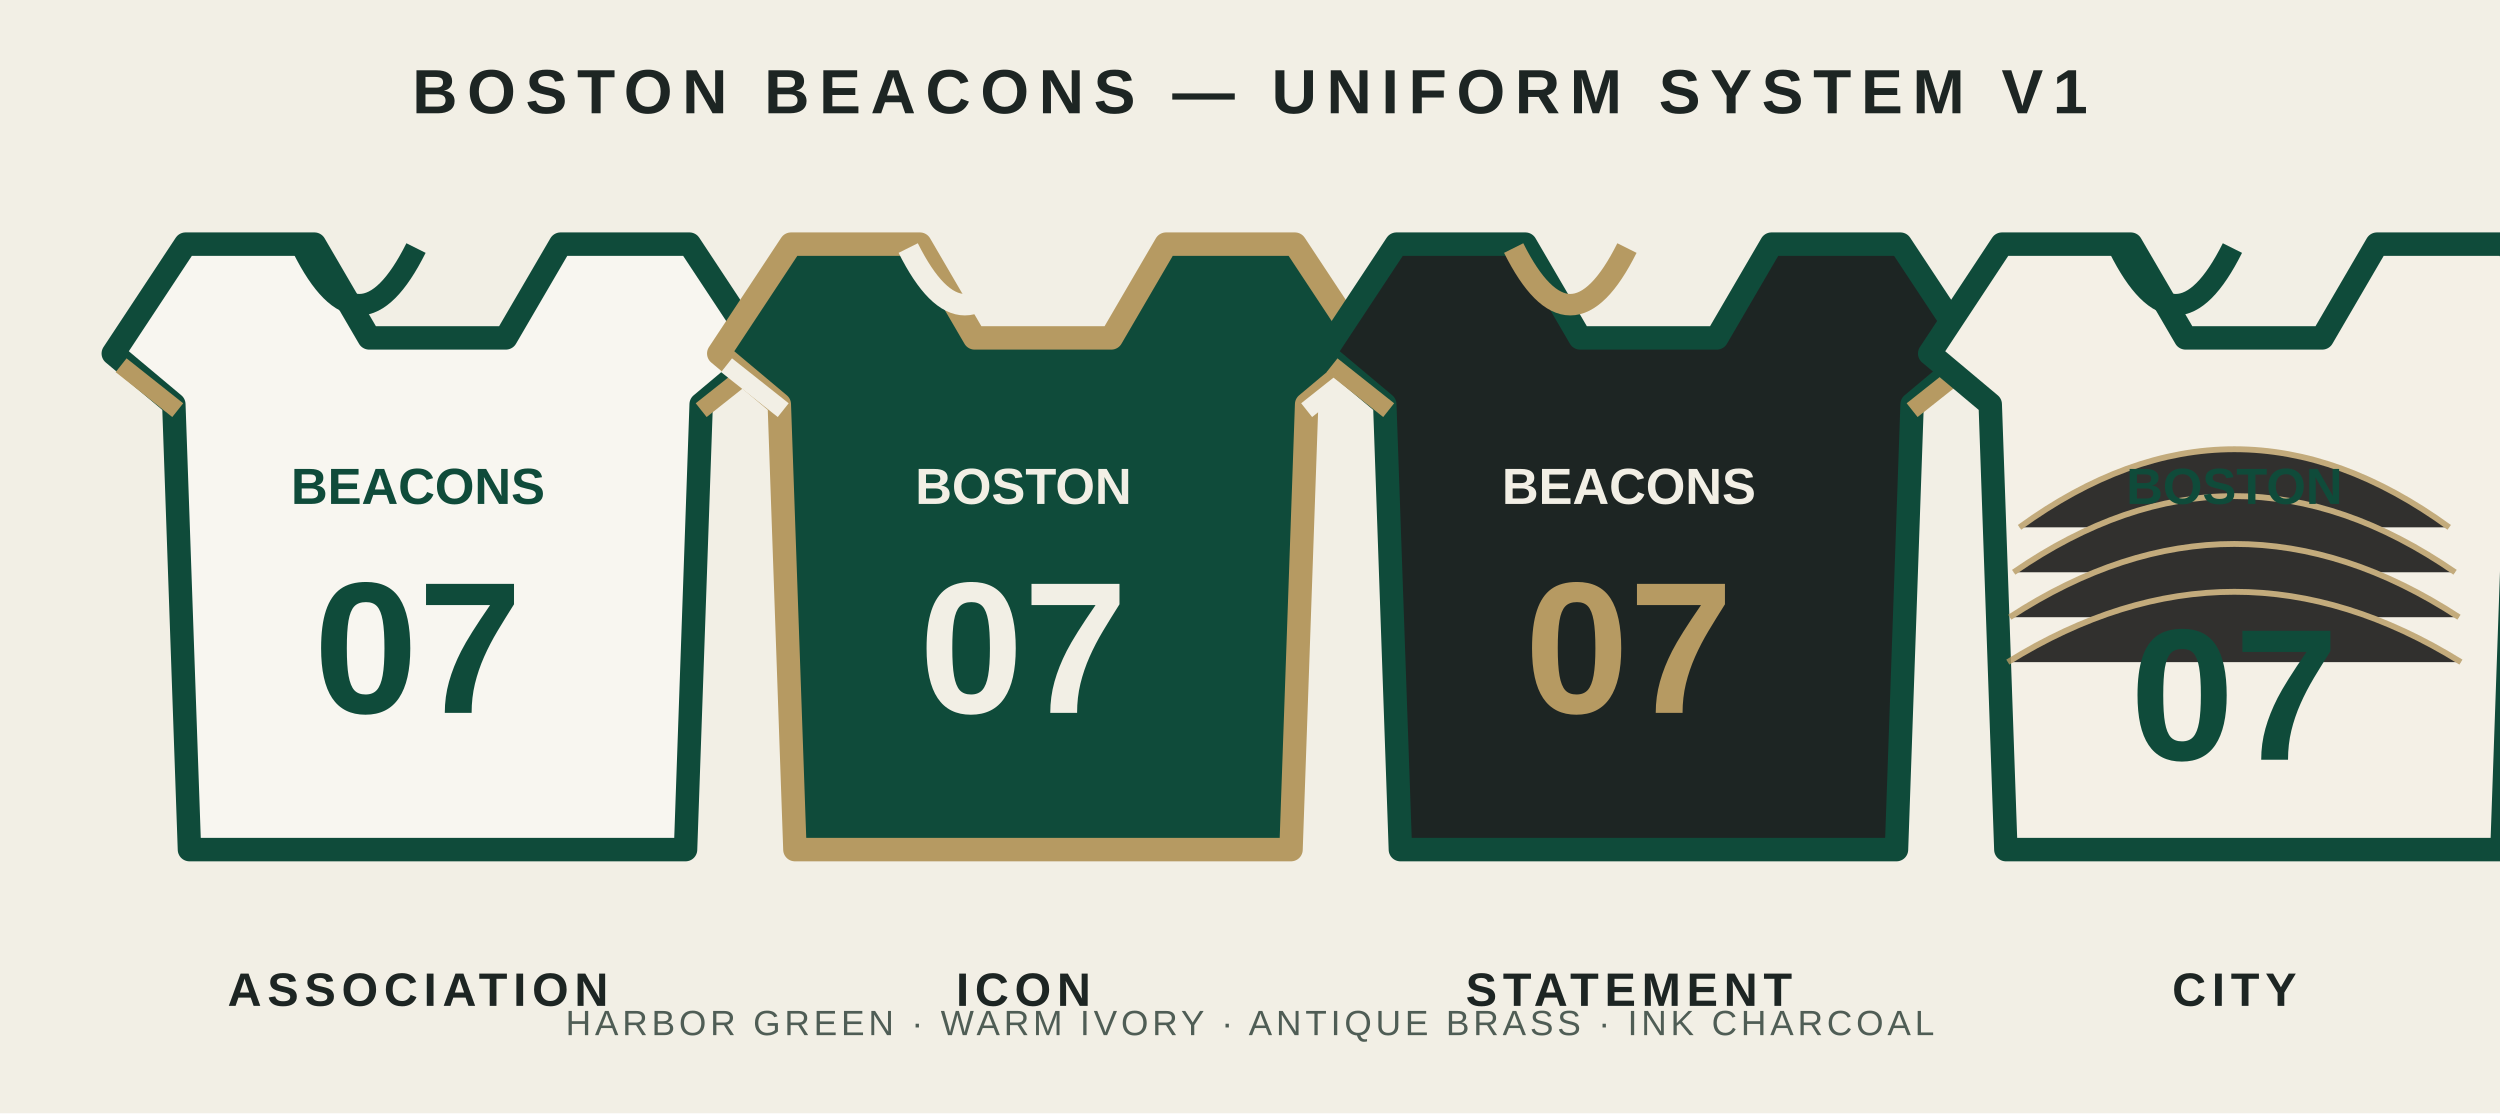
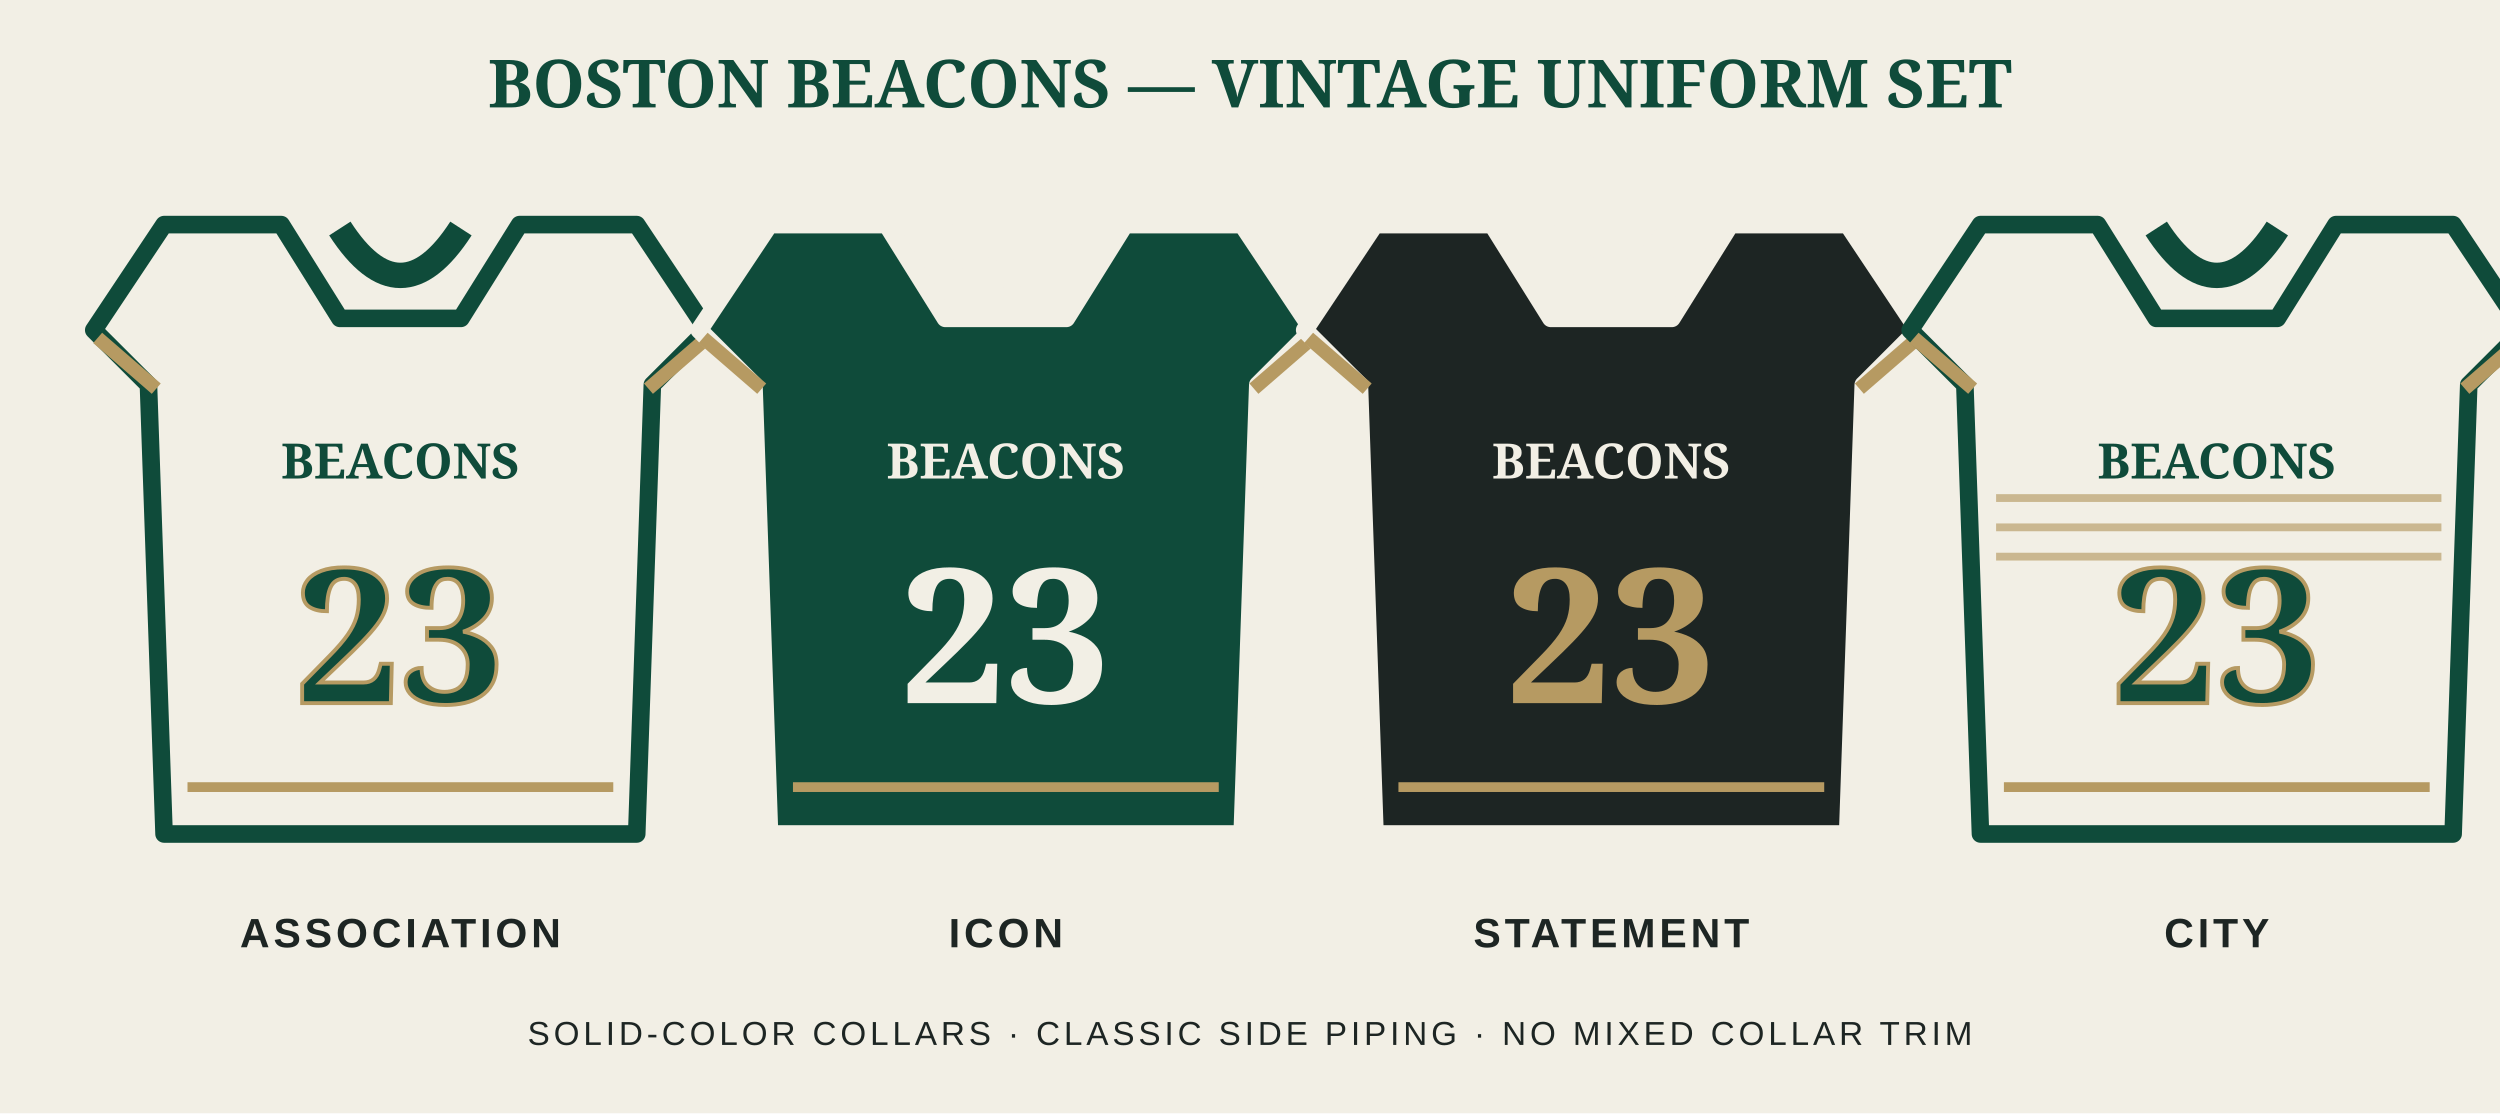
- <svg xmlns="http://www.w3.org/2000/svg" viewBox="0 0 1280 570" role="img" aria-labelledby="title desc">
+ <svg xmlns="http://www.w3.org/2000/svg" viewBox="0 0 1280 570" role="img" aria-labelledby="t d">
  <rect width="1280" height="570" fill="#F2EFE5" />
-   <text x="640" y="58" text-anchor="middle" font-family="Arial,sans-serif" font-size="32" font-weight="800" letter-spacing="5" fill="#1D2523">BOSTON BEACONS — UNIFORM SYSTEM V1</text>
-   <g transform="translate(40 105)">
-     <g transform="translate(0)">
-       <path d="M55 20h66l28 48h70l28-48h66l37 56-31 26-8 228H57l-8-228-31-26Z" fill="#F8F6F0" stroke="#0F4B3A" stroke-width="12" stroke-linejoin="round" />
-       <path d="M115 22q29 58 58 0" fill="none" stroke="#0F4B3A" stroke-width="11" />
-       <path d="M22 82 51 105M348 82l-29 23" stroke="#B69A62" stroke-width="9" />
-       <text x="174" y="153" text-anchor="middle" font-family="Arial,sans-serif" font-size="26" font-weight="900" fill="#0F4B3A">BEACONS</text>
-       <text x="174" y="260" text-anchor="middle" font-family="Arial,sans-serif" font-size="96" font-weight="900" fill="#0F4B3A">07</text>
-       <text x="174" y="410" text-anchor="middle" font-family="Arial,sans-serif" font-size="24" font-weight="800" letter-spacing="3" fill="#1D2523">ASSOCIATION</text>
-     </g>
-     <g transform="translate(310)">
-       <path d="M55 20h66l28 48h70l28-48h66l37 56-31 26-8 228H57l-8-228-31-26Z" fill="#0F4B3A" stroke="#B69A62" stroke-width="12" stroke-linejoin="round" />
-       <path d="M115 22q29 58 58 0" fill="none" stroke="#F2EFE5" stroke-width="11" />
-       <path d="M22 82 51 105M348 82l-29 23" stroke="#F2EFE5" stroke-width="9" />
-       <text x="174" y="153" text-anchor="middle" font-family="Arial,sans-serif" font-size="26" font-weight="900" fill="#F2EFE5">BOSTON</text>
-       <text x="174" y="260" text-anchor="middle" font-family="Arial,sans-serif" font-size="96" font-weight="900" fill="#F2EFE5">07</text>
-       <text x="174" y="410" text-anchor="middle" font-family="Arial,sans-serif" font-size="24" font-weight="800" letter-spacing="3" fill="#1D2523">ICON</text>
-     </g>
-     <g transform="translate(620)">
-       <path d="M55 20h66l28 48h70l28-48h66l37 56-31 26-8 228H57l-8-228-31-26Z" fill="#1D2523" stroke="#0F4B3A" stroke-width="12" stroke-linejoin="round" />
-       <path d="M115 22q29 58 58 0" fill="none" stroke="#B69A62" stroke-width="11" />
-       <path d="M22 82 51 105M348 82l-29 23" stroke="#B69A62" stroke-width="9" />
-       <text x="174" y="153" text-anchor="middle" font-family="Arial,sans-serif" font-size="26" font-weight="900" fill="#F2EFE5">BEACONS</text>
-       <text x="174" y="260" text-anchor="middle" font-family="Arial,sans-serif" font-size="96" font-weight="900" fill="#B69A62">07</text>
-       <text x="174" y="410" text-anchor="middle" font-family="Arial,sans-serif" font-size="24" font-weight="800" letter-spacing="3" fill="#1D2523">STATEMENT</text>
-     </g>
-     <g transform="translate(930)">
-       <path d="M55 20h66l28 48h70l28-48h66l37 56-31 26-8 228H57l-8-228-31-26Z" fill="#F4F0E6" stroke="#0F4B3A" stroke-width="12" stroke-linejoin="round" />
-       <path d="M115 22q29 58 58 0" fill="none" stroke="#0F4B3A" stroke-width="11" />
-       <g stroke="#B69A62" stroke-width="3" opacity=".8">
-         <path d="M64 165q110-80 220 0M61 188q113-78 226 0M59 211q115-75 230 0M58 234q116-72 232 0" />
-       </g>
-       <text x="174" y="153" text-anchor="middle" font-family="Arial,sans-serif" font-size="26" font-weight="900" fill="#0F4B3A">BOSTON</text>
-       <text x="174" y="284" text-anchor="middle" font-family="Arial,sans-serif" font-size="96" font-weight="900" fill="#0F4B3A">07</text>
-       <text x="174" y="410" text-anchor="middle" font-family="Arial,sans-serif" font-size="24" font-weight="800" letter-spacing="3" fill="#1D2523">CITY</text>
-     </g>
+   <text x="640" y="55" text-anchor="middle" font-family="Georgia,serif" font-size="34" font-weight="bold" fill="#0F4B3A">BOSTON BEACONS — VINTAGE UNIFORM SET</text>
+   <g transform="translate(20 95)">
+     <path d="M64 20h60l30 48h62l30-48h60l36 54-28 28-8 230H64l-8-230-28-28Z" fill="#F2EFE5" stroke="#0F4B3A" stroke-width="9" stroke-linejoin="round" />
+     <path d="M154 22q31 48 62 0" fill="none" stroke="#0F4B3A" stroke-width="13" />
+     <path d="M30 78 60 104M342 78l-30 26" stroke="#B69A62" stroke-width="7" />
+     <text x="185" y="150" text-anchor="middle" font-family="Georgia,serif" font-size="25" font-weight="bold" fill="#0F4B3A">BEACONS</text>
+     <text x="185" y="265" text-anchor="middle" font-family="Georgia,serif" font-size="96" font-weight="bold" fill="#0F4B3A" stroke="#B69A62" stroke-width="2">23</text>
+     <path d="M76 308h218" stroke="#B69A62" stroke-width="5" />
+     <text x="185" y="390" text-anchor="middle" font-family="Arial,sans-serif" font-size="21" font-weight="bold" letter-spacing="2" fill="#1D2523">ASSOCIATION</text>
  </g>
-   <text x="640" y="530" text-anchor="middle" font-family="Arial,sans-serif" font-size="18" letter-spacing="2" fill="#4F5D55">HARBOR GREEN · WARM IVORY · ANTIQUE BRASS · INK CHARCOAL</text>
+   <g transform="translate(330 95)">
+     <path d="M64 20h60l30 48h62l30-48h60l36 54-28 28-8 230H64l-8-230-28-28Z" fill="#0F4B3A" stroke="#F2EFE5" stroke-width="9" stroke-linejoin="round" />
+     <path d="M154 22q31 48 62 0" fill="none" stroke="#F2EFE5" stroke-width="13" />
+     <path d="M30 78 60 104M342 78l-30 26" stroke="#B69A62" stroke-width="7" />
+     <text x="185" y="150" text-anchor="middle" font-family="Georgia,serif" font-size="25" font-weight="bold" fill="#F2EFE5">BEACONS</text>
+     <text x="185" y="265" text-anchor="middle" font-family="Georgia,serif" font-size="96" font-weight="bold" fill="#F2EFE5" stroke="none" stroke-width="2">23</text>
+     <path d="M76 308h218" stroke="#B69A62" stroke-width="5" />
+     <text x="185" y="390" text-anchor="middle" font-family="Arial,sans-serif" font-size="21" font-weight="bold" letter-spacing="2" fill="#1D2523">ICON</text>
+   </g>
+   <g transform="translate(640 95)">
+     <path d="M64 20h60l30 48h62l30-48h60l36 54-28 28-8 230H64l-8-230-28-28Z" fill="#1D2523" stroke="#F2EFE5" stroke-width="9" stroke-linejoin="round" />
+     <path d="M154 22q31 48 62 0" fill="none" stroke="#F2EFE5" stroke-width="13" />
+     <path d="M30 78 60 104M342 78l-30 26" stroke="#B69A62" stroke-width="7" />
+     <text x="185" y="150" text-anchor="middle" font-family="Georgia,serif" font-size="25" font-weight="bold" fill="#F2EFE5">BEACONS</text>
+     <text x="185" y="265" text-anchor="middle" font-family="Georgia,serif" font-size="96" font-weight="bold" fill="#B69A62" stroke="none" stroke-width="2">23</text>
+     <path d="M76 308h218" stroke="#B69A62" stroke-width="5" />
+     <text x="185" y="390" text-anchor="middle" font-family="Arial,sans-serif" font-size="21" font-weight="bold" letter-spacing="2" fill="#1D2523">STATEMENT</text>
+   </g>
+   <g transform="translate(950 95)">
+     <path d="M64 20h60l30 48h62l30-48h60l36 54-28 28-8 230H64l-8-230-28-28Z" fill="#F2EFE5" stroke="#0F4B3A" stroke-width="9" stroke-linejoin="round" />
+     <path d="M154 22q31 48 62 0" fill="none" stroke="#0F4B3A" stroke-width="13" />
+     <path d="M30 78 60 104M342 78l-30 26" stroke="#B69A62" stroke-width="7" />
+     <path d="M72 160h228M72 175h228M72 190h228" stroke="#B69A62" stroke-width="4" opacity=".65" />
+     <text x="185" y="150" text-anchor="middle" font-family="Georgia,serif" font-size="25" font-weight="bold" fill="#0F4B3A">BEACONS</text>
+     <text x="185" y="265" text-anchor="middle" font-family="Georgia,serif" font-size="96" font-weight="bold" fill="#0F4B3A" stroke="#B69A62" stroke-width="2">23</text>
+     <path d="M76 308h218" stroke="#B69A62" stroke-width="5" />
+     <text x="185" y="390" text-anchor="middle" font-family="Arial,sans-serif" font-size="21" font-weight="bold" letter-spacing="2" fill="#1D2523">CITY</text>
+   </g>
+   <text x="640" y="535" text-anchor="middle" font-family="Arial,sans-serif" font-size="17" letter-spacing="2" fill="#1D2523">SOLID-COLOR COLLARS · CLASSIC SIDE PIPING · NO MIXED COLLAR TRIM</text>
</svg>
